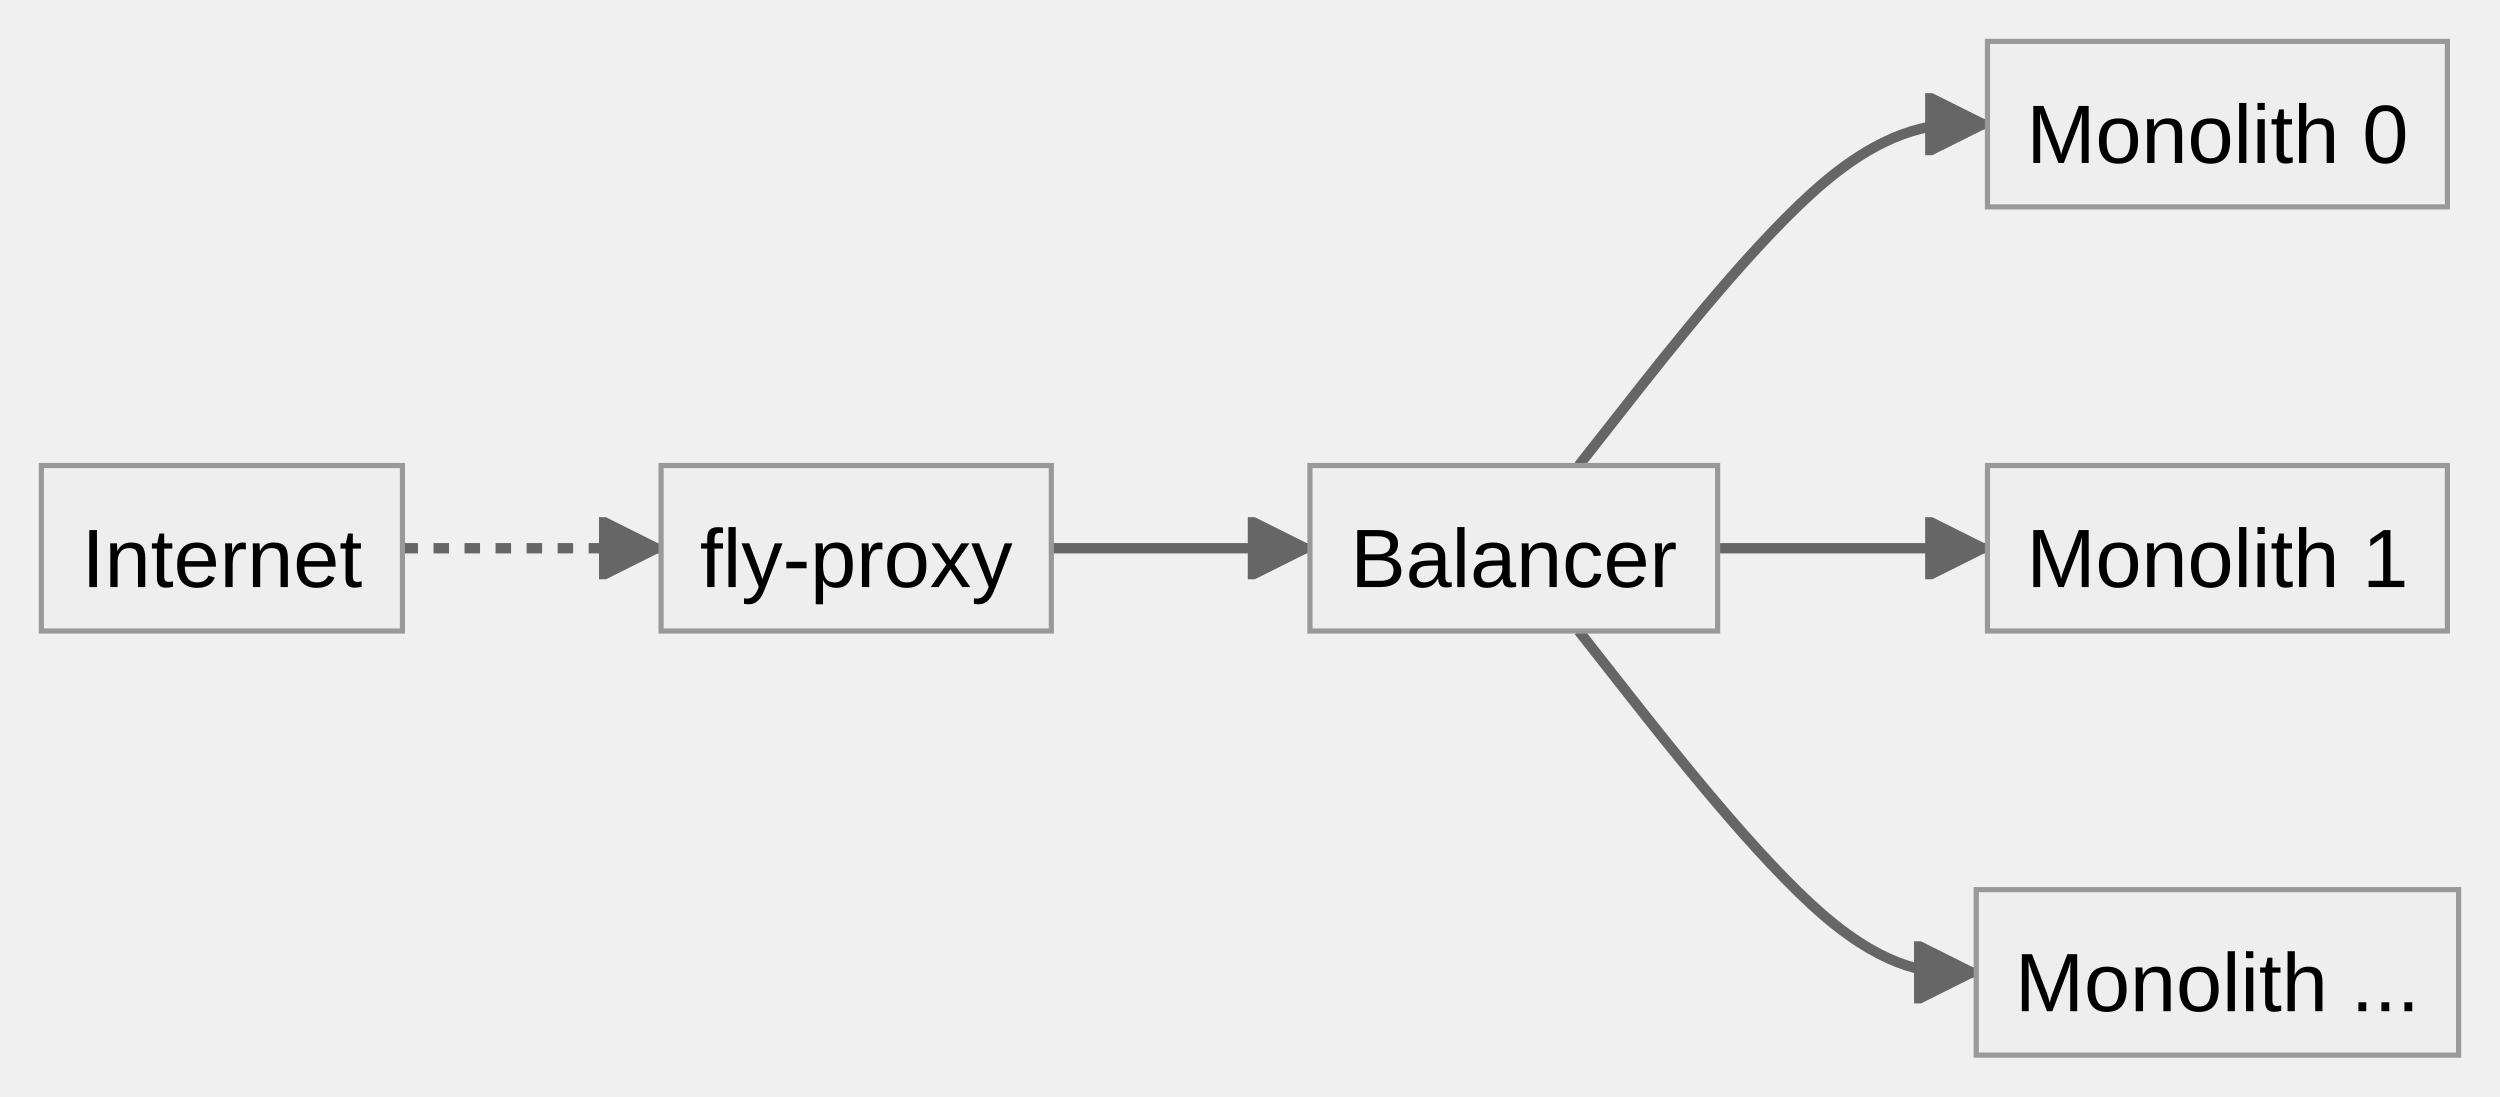
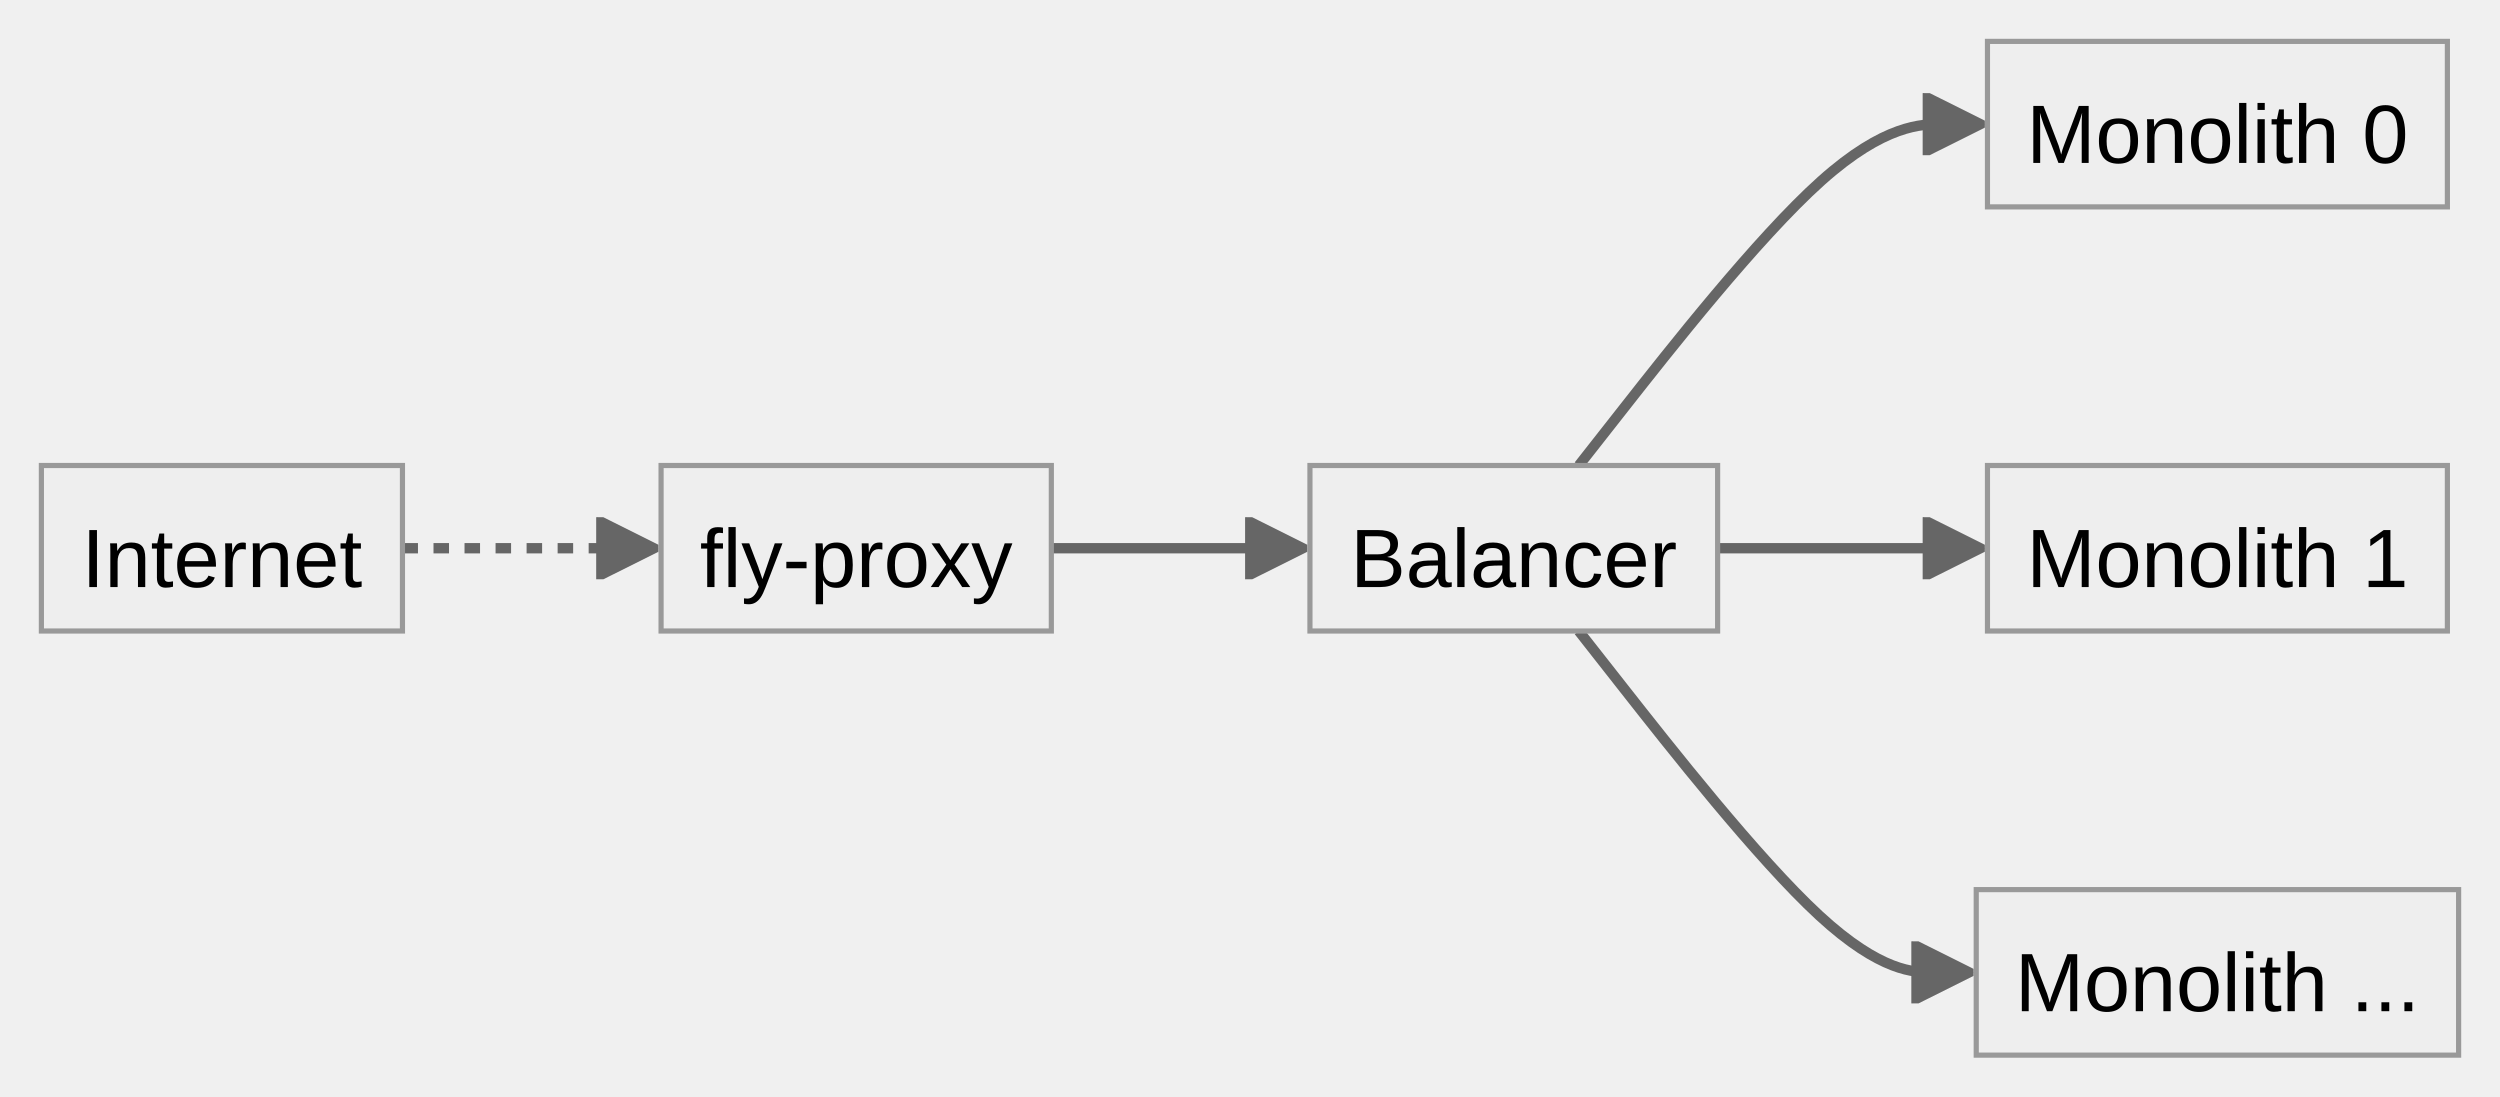
<svg xmlns="http://www.w3.org/2000/svg" aria-roledescription="flowchart-v2" role="graphics-document document" viewBox="-8 -8 483.352 212" style="max-width: 483.352px; background-color: white;" width="100%" id="my-svg">
  <style>#my-svg{font-family:"trebuchet ms",verdana,arial,sans-serif;font-size:16px;fill:#000000;}#my-svg .error-icon{fill:#552222;}#my-svg .error-text{fill:#552222;stroke:#552222;}#my-svg .edge-thickness-normal{stroke-width:2px;}#my-svg .edge-thickness-thick{stroke-width:3.5px;}#my-svg .edge-pattern-solid{stroke-dasharray:0;}#my-svg .edge-pattern-dashed{stroke-dasharray:3;}#my-svg .edge-pattern-dotted{stroke-dasharray:2;}#my-svg .marker{fill:#666;stroke:#666;}#my-svg .marker.cross{stroke:#666;}#my-svg svg{font-family:"trebuchet ms",verdana,arial,sans-serif;font-size:16px;}#my-svg .label{font-family:"trebuchet ms",verdana,arial,sans-serif;color:#000000;}#my-svg .cluster-label text{fill:#333;}#my-svg .cluster-label span,#my-svg p{color:#333;}#my-svg .label text,#my-svg span,#my-svg p{fill:#000000;color:#000000;}#my-svg .node rect,#my-svg .node circle,#my-svg .node ellipse,#my-svg .node polygon,#my-svg .node path{fill:#eee;stroke:#999;stroke-width:1px;}#my-svg .flowchart-label text{text-anchor:middle;}#my-svg .node .label{text-align:center;}#my-svg .node.clickable{cursor:pointer;}#my-svg .arrowheadPath{fill:#333333;}#my-svg .edgePath .path{stroke:#666;stroke-width:2.0px;}#my-svg .flowchart-link{stroke:#666;fill:none;}#my-svg .edgeLabel{background-color:white;text-align:center;}#my-svg .edgeLabel rect{opacity:0.5;background-color:white;fill:white;}#my-svg .labelBkg{background-color:rgba(255, 255, 255, 0.5);}#my-svg .cluster rect{fill:hsl(0, 0%, 98.922%);stroke:#707070;stroke-width:1px;}#my-svg .cluster text{fill:#333;}#my-svg .cluster span,#my-svg p{color:#333;}#my-svg div.mermaidTooltip{position:absolute;text-align:center;max-width:200px;padding:2px;font-family:"trebuchet ms",verdana,arial,sans-serif;font-size:12px;background:hsl(-160, 0%, 93.333%);border:1px solid #707070;border-radius:2px;pointer-events:none;z-index:100;}#my-svg .flowchartTitleText{text-anchor:middle;font-size:18px;fill:#000000;}#my-svg :root{--mermaid-font-family:"trebuchet ms",verdana,arial,sans-serif;}</style>
  <g>
-     <marker orient="auto" markerHeight="12" markerWidth="12" markerUnits="userSpaceOnUse" refY="5" refX="10" viewBox="0 0 10 10" class="marker flowchart" id="flowchart-pointEnd">
+     <marker orient="auto" markerHeight="12" markerWidth="12" markerUnits="userSpaceOnUse" refY="5" refX="6" viewBox="0 0 10 10" class="marker flowchart" id="my-svg_flowchart-pointEnd">
      <path style="stroke-width: 1; stroke-dasharray: 1, 0;" class="arrowMarkerPath" d="M 0 0 L 10 5 L 0 10 z" />
    </marker>
-     <marker orient="auto" markerHeight="12" markerWidth="12" markerUnits="userSpaceOnUse" refY="5" refX="0" viewBox="0 0 10 10" class="marker flowchart" id="flowchart-pointStart">
+     <marker orient="auto" markerHeight="12" markerWidth="12" markerUnits="userSpaceOnUse" refY="5" refX="4.5" viewBox="0 0 10 10" class="marker flowchart" id="my-svg_flowchart-pointStart">
      <path style="stroke-width: 1; stroke-dasharray: 1, 0;" class="arrowMarkerPath" d="M 0 5 L 10 10 L 10 0 z" />
    </marker>
-     <marker orient="auto" markerHeight="11" markerWidth="11" markerUnits="userSpaceOnUse" refY="5" refX="11" viewBox="0 0 10 10" class="marker flowchart" id="flowchart-circleEnd">
+     <marker orient="auto" markerHeight="11" markerWidth="11" markerUnits="userSpaceOnUse" refY="5" refX="11" viewBox="0 0 10 10" class="marker flowchart" id="my-svg_flowchart-circleEnd">
      <circle style="stroke-width: 1; stroke-dasharray: 1, 0;" class="arrowMarkerPath" r="5" cy="5" cx="5" />
    </marker>
-     <marker orient="auto" markerHeight="11" markerWidth="11" markerUnits="userSpaceOnUse" refY="5" refX="-1" viewBox="0 0 10 10" class="marker flowchart" id="flowchart-circleStart">
+     <marker orient="auto" markerHeight="11" markerWidth="11" markerUnits="userSpaceOnUse" refY="5" refX="-1" viewBox="0 0 10 10" class="marker flowchart" id="my-svg_flowchart-circleStart">
      <circle style="stroke-width: 1; stroke-dasharray: 1, 0;" class="arrowMarkerPath" r="5" cy="5" cx="5" />
    </marker>
-     <marker orient="auto" markerHeight="11" markerWidth="11" markerUnits="userSpaceOnUse" refY="5.2" refX="12" viewBox="0 0 11 11" class="marker cross flowchart" id="flowchart-crossEnd">
+     <marker orient="auto" markerHeight="11" markerWidth="11" markerUnits="userSpaceOnUse" refY="5.2" refX="12" viewBox="0 0 11 11" class="marker cross flowchart" id="my-svg_flowchart-crossEnd">
      <path style="stroke-width: 2; stroke-dasharray: 1, 0;" class="arrowMarkerPath" d="M 1,1 l 9,9 M 10,1 l -9,9" />
    </marker>
-     <marker orient="auto" markerHeight="11" markerWidth="11" markerUnits="userSpaceOnUse" refY="5.2" refX="-1" viewBox="0 0 11 11" class="marker cross flowchart" id="flowchart-crossStart">
+     <marker orient="auto" markerHeight="11" markerWidth="11" markerUnits="userSpaceOnUse" refY="5.2" refX="-1" viewBox="0 0 11 11" class="marker cross flowchart" id="my-svg_flowchart-crossStart">
      <path style="stroke-width: 2; stroke-dasharray: 1, 0;" class="arrowMarkerPath" d="M 1,1 l 9,9 M 10,1 l -9,9" />
    </marker>
    <g class="root">
      <g class="clusters" />
      <g class="edgePaths">
-         <path marker-end="url(#flowchart-pointEnd)" style="fill:none;stroke-width:2px;stroke-dasharray:3;" class="edge-thickness-normal edge-pattern-dotted flowchart-link LS-Internet LE-fly-proxy" id="L-Internet-fly-proxy-0" d="M69.812,98L73.979,98C78.146,98,86.479,98,94.812,98C103.146,98,111.479,98,115.646,98L119.812,98" />
-         <path marker-end="url(#flowchart-pointEnd)" style="fill:none;" class="edge-thickness-normal edge-pattern-solid flowchart-link LS-fly-proxy LE-Balancer" id="L-fly-proxy-Balancer-0" d="M195.266,98L199.432,98C203.599,98,211.932,98,220.266,98C228.599,98,236.932,98,241.099,98L245.266,98" />
-         <path marker-end="url(#flowchart-pointEnd)" style="fill:none;" class="edge-thickness-normal edge-pattern-solid flowchart-link LS-Balancer LE-A" id="L-Balancer-A-0" d="M297.244,82L305.884,71C314.524,60,331.805,38,344.974,27C358.143,16,367.201,16,371.729,16L376.258,16" />
-         <path marker-end="url(#flowchart-pointEnd)" style="fill:none;" class="edge-thickness-normal edge-pattern-solid flowchart-link LS-Balancer LE-B" id="L-Balancer-B-0" d="M324.086,98L328.253,98C332.419,98,340.753,98,349.448,98C358.143,98,367.201,98,371.729,98L376.258,98" />
-         <path marker-end="url(#flowchart-pointEnd)" style="fill:none;" class="edge-thickness-normal edge-pattern-solid flowchart-link LS-Balancer LE-C" id="L-Balancer-C-0" d="M297.244,114L305.884,125C314.524,136,331.805,158,344.612,169C357.419,180,365.753,180,369.919,180L374.086,180" />
+         <path marker-end="url(#my-svg_flowchart-pointEnd)" style="fill:none;stroke-width:2px;stroke-dasharray:3;" class="edge-thickness-normal edge-pattern-dotted flowchart-link LS-Internet LE-fly-proxy" id="L-Internet-fly-proxy-0" d="M69.812,98L73.979,98C78.146,98,86.479,98,93.929,98C101.379,98,107.946,98,111.229,98L114.513,98" />
+         <path marker-end="url(#my-svg_flowchart-pointEnd)" style="fill:none;" class="edge-thickness-normal edge-pattern-solid flowchart-link LS-fly-proxy LE-Balancer" id="L-fly-proxy-Balancer-0" d="M195.266,98L199.432,98C203.599,98,211.932,98,219.382,98C226.832,98,233.399,98,236.682,98L239.966,98" />
+         <path marker-end="url(#my-svg_flowchart-pointEnd)" style="fill:none;" class="edge-thickness-normal edge-pattern-solid flowchart-link LS-Balancer LE-A" id="L-Balancer-A-0" d="M297.244,82L305.884,71C314.524,60,331.805,38,344.091,27C356.377,16,363.667,16,367.312,16L370.958,16" />
+         <path marker-end="url(#my-svg_flowchart-pointEnd)" style="fill:none;" class="edge-thickness-normal edge-pattern-solid flowchart-link LS-Balancer LE-B" id="L-Balancer-B-0" d="M324.086,98L328.253,98C332.419,98,340.753,98,348.565,98C356.377,98,363.667,98,367.312,98L370.958,98" />
+         <path marker-end="url(#my-svg_flowchart-pointEnd)" style="fill:none;" class="edge-thickness-normal edge-pattern-solid flowchart-link LS-Balancer LE-C" id="L-Balancer-C-0" d="M297.244,114L305.884,125C314.524,136,331.805,158,343.729,169C355.653,180,362.219,180,365.503,180L368.786,180" />
      </g>
      <g class="edgeLabels">
        <g class="edgeLabel">
          <g transform="translate(0, 0)" class="label">
            <rect height="0" width="0" ry="0" rx="0" />
            <text style="">
              <tspan class="row" x="0" dy="1em" xml:space="preserve" />
            </text>
          </g>
        </g>
        <g class="edgeLabel">
          <g transform="translate(0, 0)" class="label">
            <rect height="0" width="0" ry="0" rx="0" />
            <text style="">
              <tspan class="row" x="0" dy="1em" xml:space="preserve" />
            </text>
          </g>
        </g>
        <g class="edgeLabel">
          <g transform="translate(0, 0)" class="label">
            <rect height="0" width="0" ry="0" rx="0" />
            <text style="">
              <tspan class="row" x="0" dy="1em" xml:space="preserve" />
            </text>
          </g>
        </g>
        <g class="edgeLabel">
          <g transform="translate(0, 0)" class="label">
            <rect height="0" width="0" ry="0" rx="0" />
            <text style="">
              <tspan class="row" x="0" dy="1em" xml:space="preserve" />
            </text>
          </g>
        </g>
        <g class="edgeLabel">
          <g transform="translate(0, 0)" class="label">
            <rect height="0" width="0" ry="0" rx="0" />
            <text style="">
              <tspan class="row" x="0" dy="1em" xml:space="preserve" />
            </text>
          </g>
        </g>
      </g>
      <g class="nodes">
        <g transform="translate(34.90625, 98)" id="flowchart-Internet-0" class="node default default flowchart-label">
          <rect height="32" width="69.812" y="-16" x="-34.906" ry="0" rx="0" style="" class="basic label-container" />
          <g transform="translate(0, -8.5)" style="" class="label">
            <rect />
            <text style="">
              <tspan class="row" x="0" dy="1em" xml:space="preserve">Internet</tspan>
            </text>
          </g>
        </g>
        <g transform="translate(157.5391, 98)" id="flowchart-fly-proxy-1" class="node default default flowchart-label">
          <rect height="32" width="75.453" y="-16" x="-37.727" ry="0" rx="0" style="" class="basic label-container" />
          <g transform="translate(0, -8.5)" style="" class="label">
            <rect />
            <text style="">
              <tspan class="row" x="0" dy="1em" xml:space="preserve">fly-proxy</tspan>
            </text>
          </g>
        </g>
        <g transform="translate(284.6758, 98)" id="flowchart-Balancer-3" class="node default default flowchart-label">
          <rect height="32" width="78.82" y="-16" x="-39.41" ry="0" rx="0" style="" class="basic label-container" />
          <g transform="translate(0, -8.5)" style="" class="label">
            <rect />
            <text style="">
              <tspan class="row" x="0" dy="1em" xml:space="preserve">Balancer</tspan>
            </text>
          </g>
        </g>
        <g transform="translate(420.7188, 16)" id="flowchart-A-4" class="node default default flowchart-label">
          <rect height="32" width="88.922" y="-16" x="-44.461" ry="0" rx="0" style="" class="basic label-container" />
          <g transform="translate(0, -8.5)" style="" class="label">
            <rect />
            <text style="">
              <tspan class="row" x="0" dy="1em" xml:space="preserve">Monolith 0</tspan>
            </text>
          </g>
        </g>
        <g transform="translate(420.7188, 98)" id="flowchart-B-5" class="node default default flowchart-label">
          <rect height="32" width="88.922" y="-16" x="-44.461" ry="0" rx="0" style="" class="basic label-container" />
          <g transform="translate(0, -8.5)" style="" class="label">
            <rect />
            <text style="">
              <tspan class="row" x="0" dy="1em" xml:space="preserve">Monolith 1</tspan>
            </text>
          </g>
        </g>
        <g transform="translate(420.7188, 180)" id="flowchart-C-6" class="node default default flowchart-label">
          <rect height="32" width="93.266" y="-16" x="-46.633" ry="0" rx="0" style="" class="basic label-container" />
          <g transform="translate(0, -8.5)" style="" class="label">
            <rect />
            <text style="">
              <tspan class="row" x="0" dy="1em" xml:space="preserve">Monolith ...</tspan>
            </text>
          </g>
        </g>
      </g>
    </g>
  </g>
</svg>
